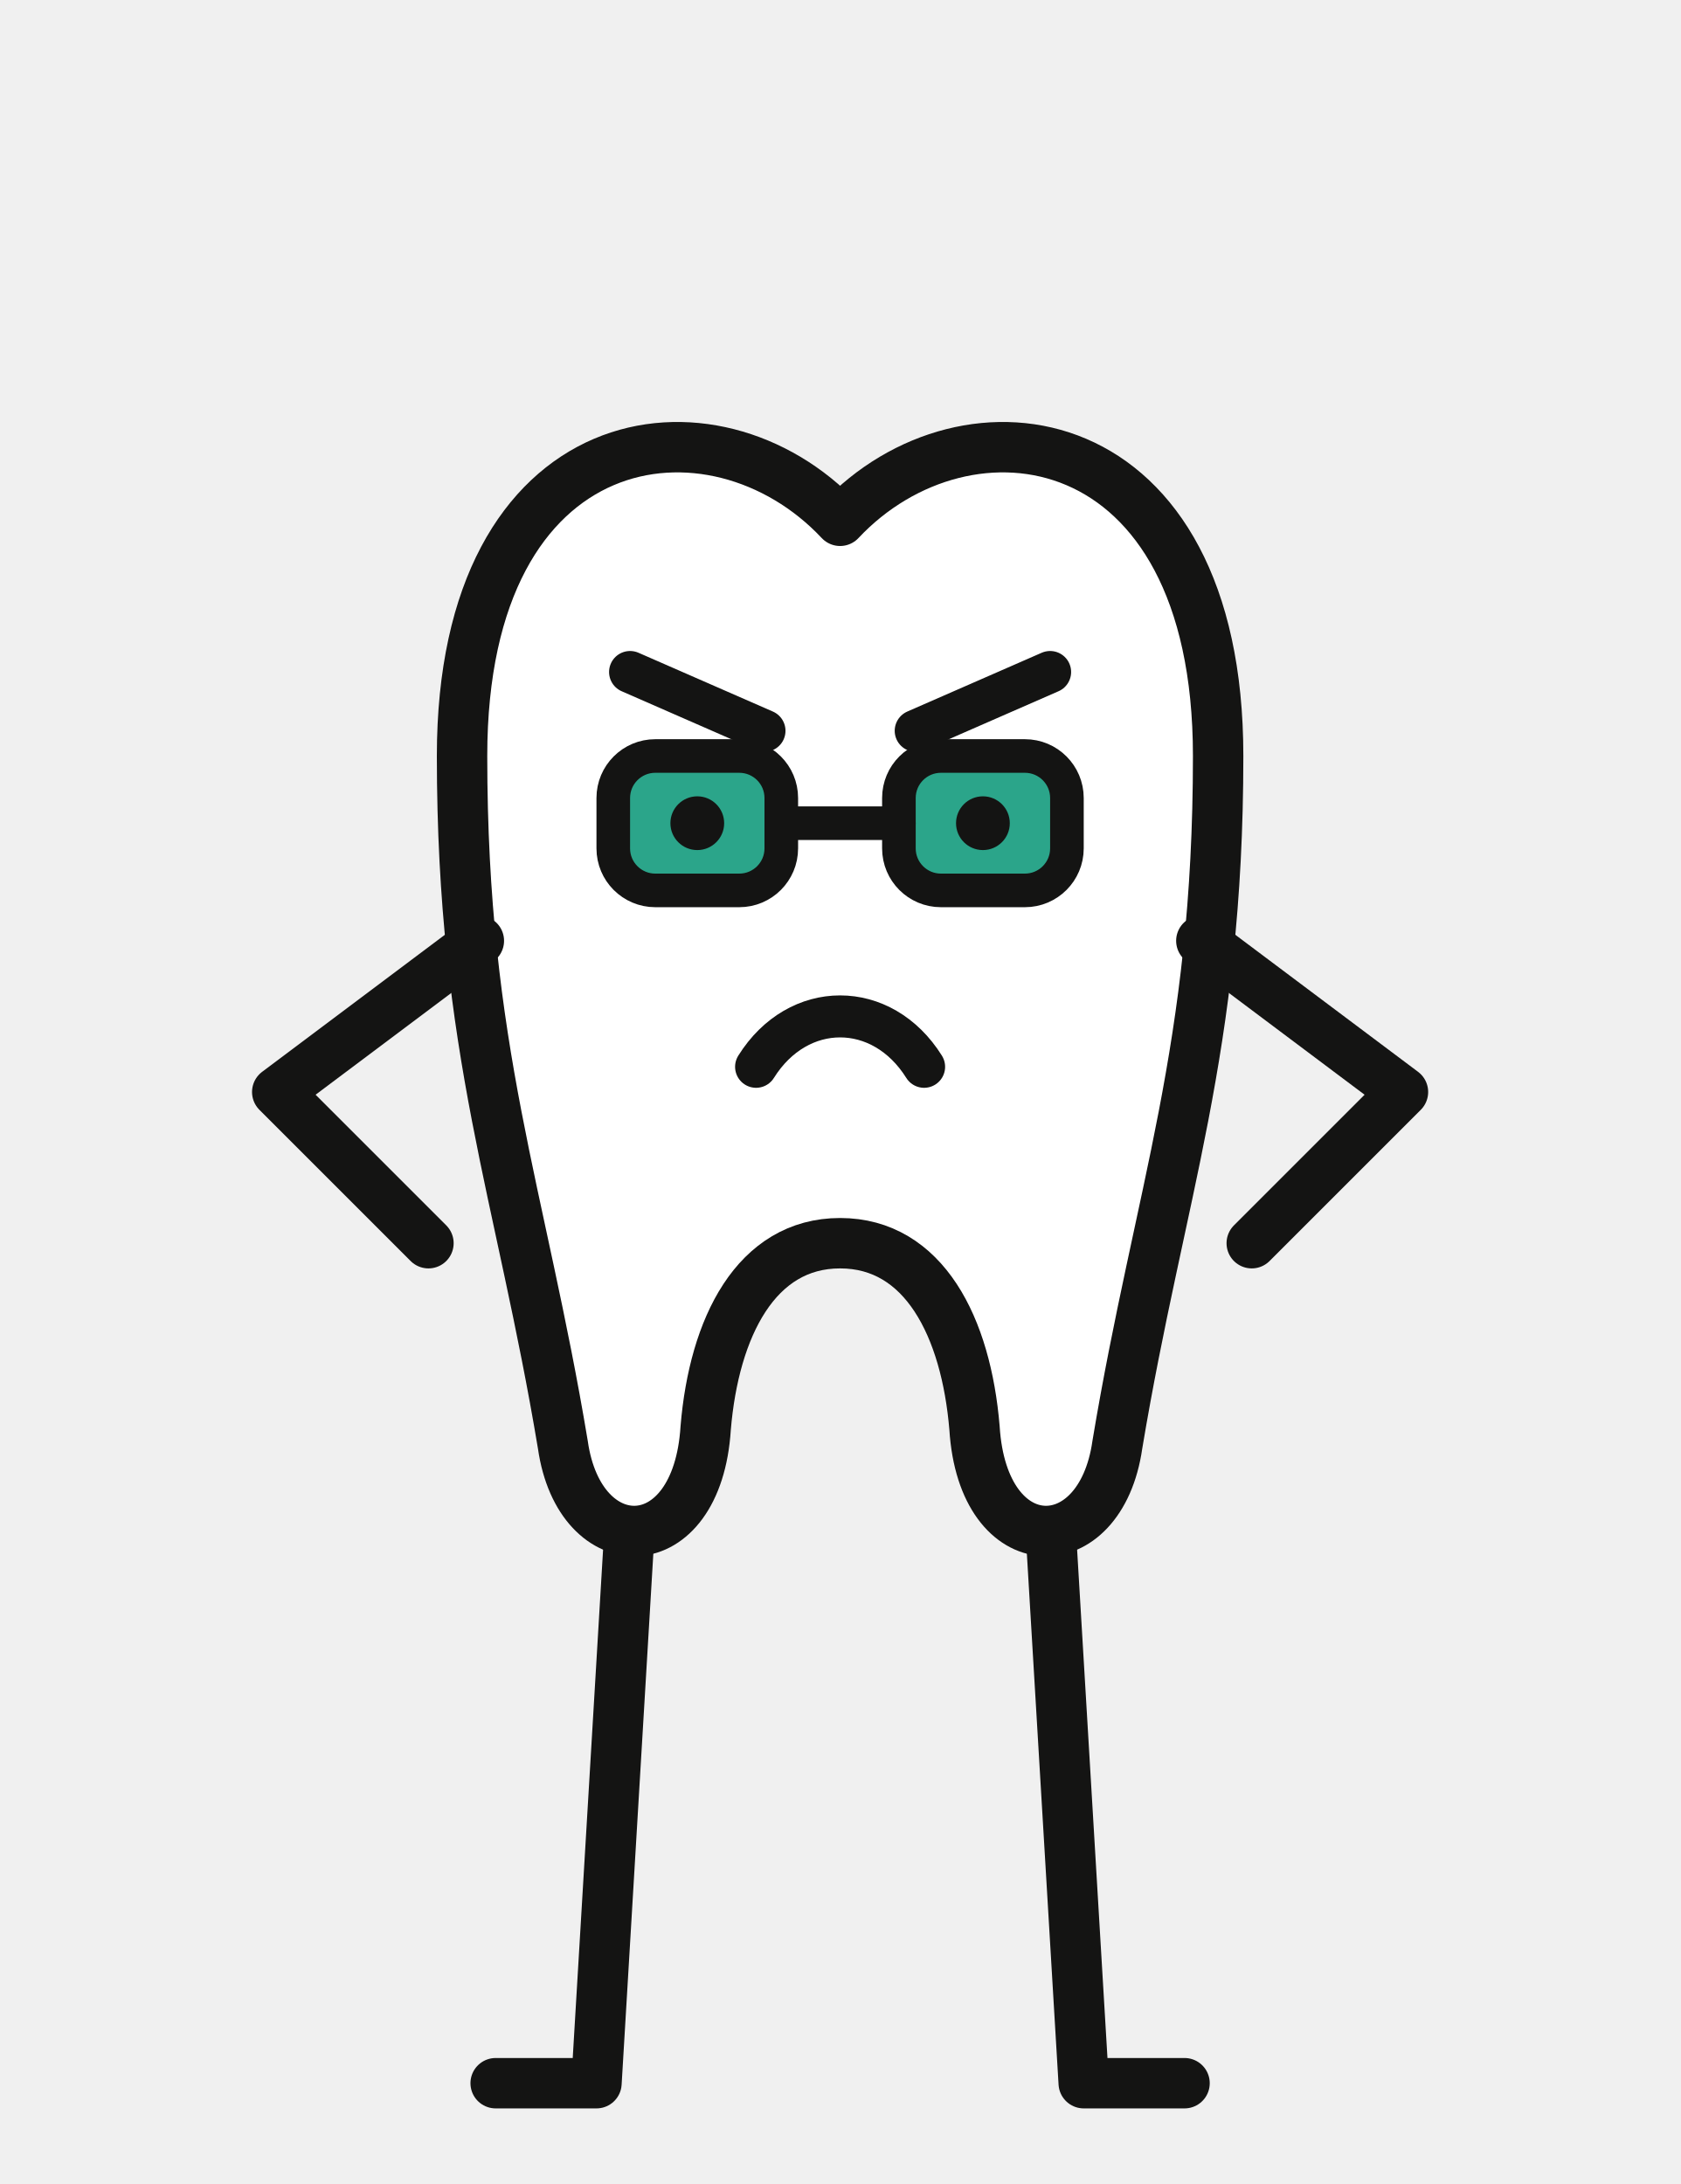
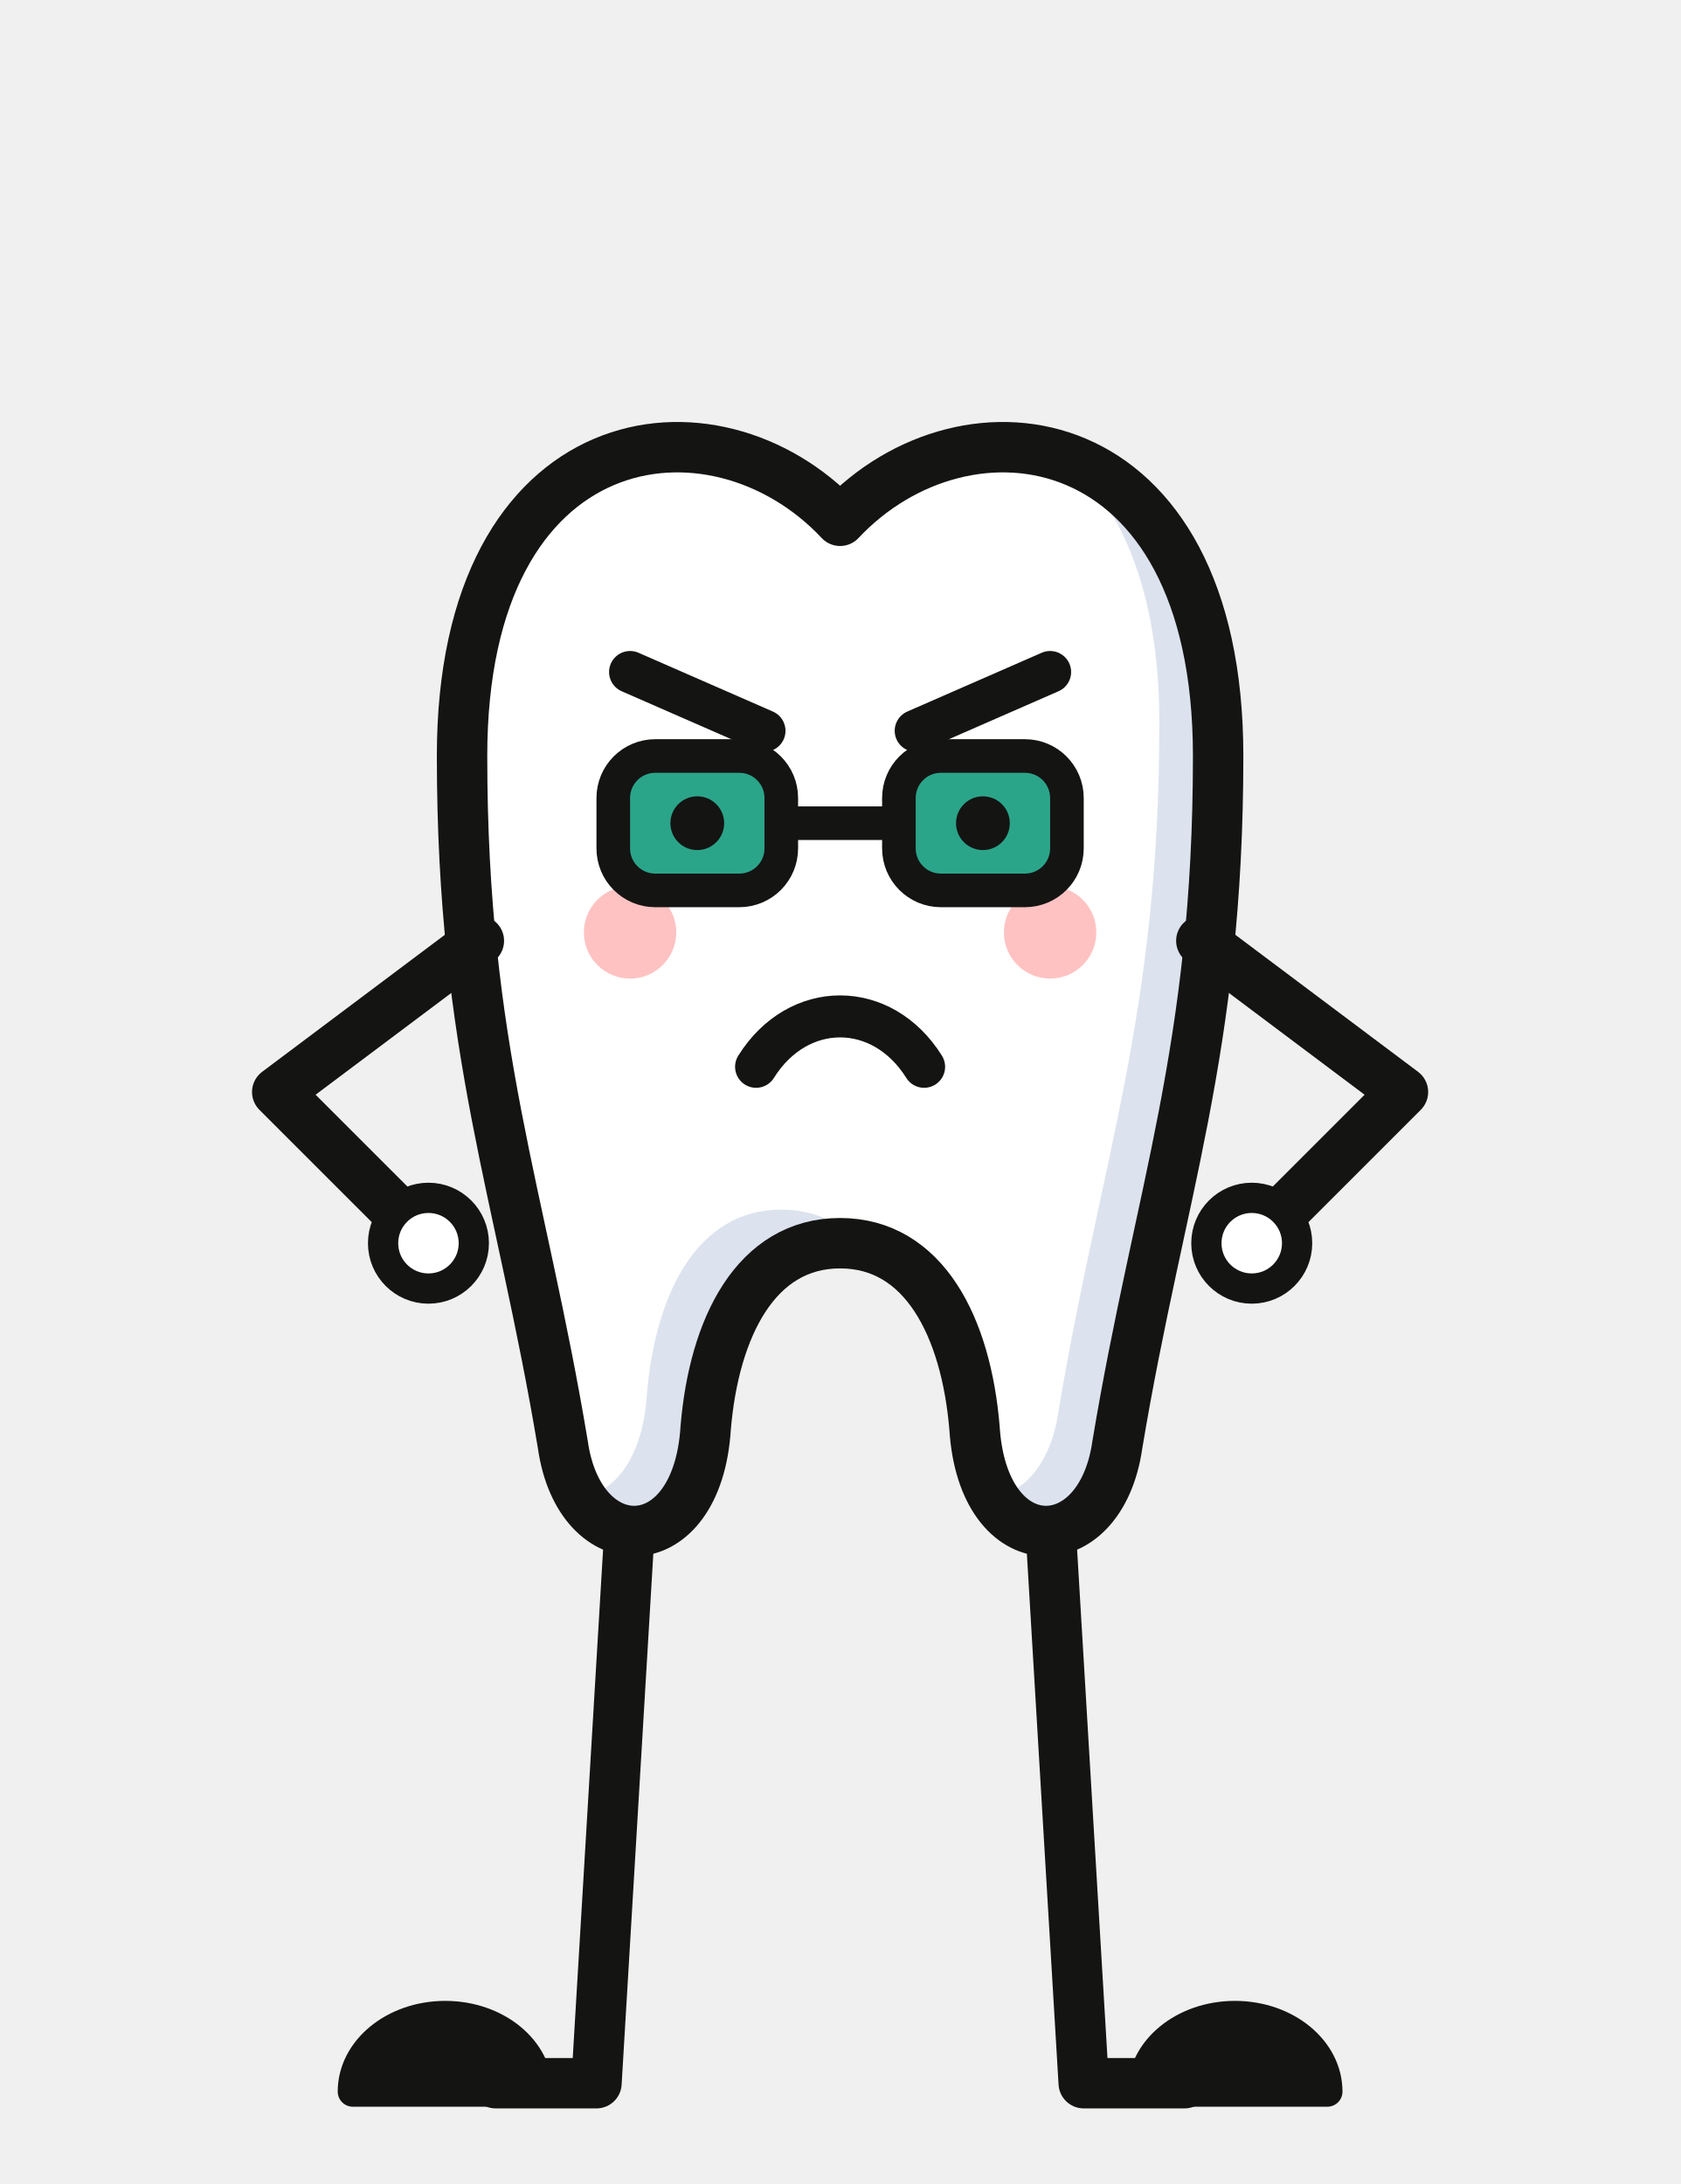
<svg xmlns="http://www.w3.org/2000/svg" viewBox="0 0 200 260" role="img" aria-label="La molaire">
  <g fill="none" stroke="#141413" stroke-width="6" stroke-linecap="round" stroke-linejoin="round">
-     <path d="M75 181 L71 248 L59 248" />
-     <path d="M125 181 L129 248 L141 248" />
-     <path d="M55 90 C55 50 85 46 100 62 C115 46 145 50 145 90 C145 125 138 142 133 172 C131 186 117 186 116 170 C115 158 110 148 100 148 C90 148 85 158 84 170 C83 186 69 186 67 172 C62 142 55 125 55 90 Z" fill="#FFFFFF" />
-     <path d="M57 112 L33 130 L51 148" />
-     <path d="M143 112 L167 130 L149 148" />
+     <defs>
+       <marker id="dc-main-10" markerUnits="userSpaceOnUse" markerWidth="60" markerHeight="40" refX="30" refY="20" viewBox="0 0 60 40" overflow="visible">
+         <circle cx="30" cy="20" r="5.4" fill="#FFFFFF" stroke="#141413" stroke-width="3.6" />
+       </marker>
+       <marker id="dc-pied-10G" markerUnits="userSpaceOnUse" markerWidth="60" markerHeight="40" refX="30" refY="20" viewBox="0 0 60 40" overflow="visible">
+         <path d="M13 21 A11 9 0 0 1 35 21 Z" fill="#141413" stroke="#141413" stroke-width="3.6" stroke-linejoin="round" />
+       </marker>
+       <marker id="dc-pied-10D" markerUnits="userSpaceOnUse" markerWidth="60" markerHeight="40" refX="30" refY="20" viewBox="0 0 60 40" overflow="visible">
+         <path d="M25 21 A11 9 0 0 1 47 21 Z" fill="#141413" stroke="#141413" stroke-width="3.6" stroke-linejoin="round" />
+       </marker>
+     </defs>
+     <path d="M75 181 L71 248 L59 248" marker-end="url(#dc-pied-10G)" />
+     <path d="M125 181 L129 248 L141 248" marker-end="url(#dc-pied-10D)" />
+     <defs>
+       <clipPath id="dc-corps-10">
+         <path d="M55 90 C55 50 85 46 100 62 C115 46 145 50 145 90 C145 125 138 142 133 172 C131 186 117 186 116 170 C115 158 110 148 100 148 C90 148 85 158 84 170 C83 186 69 186 67 172 C62 142 55 125 55 90 Z" transform="translate(7 4)" />
+       </clipPath>
+     </defs>
+     <path d="M55 90 C55 50 85 46 100 62 C115 46 145 50 145 90 C145 125 138 142 133 172 C131 186 117 186 116 170 C115 158 110 148 100 148 C90 148 85 158 84 170 C83 186 69 186 67 172 C62 142 55 125 55 90 Z" fill="#DCE3EE" stroke="none" />
+     <path d="M55 90 C55 50 85 46 100 62 C115 46 145 50 145 90 C145 125 138 142 133 172 C131 186 117 186 116 170 C115 158 110 148 100 148 C90 148 85 158 84 170 C83 186 69 186 67 172 C62 142 55 125 55 90 Z" fill="#FFFFFF" stroke="none" transform="translate(-7 -4)" clip-path="url(#dc-corps-10)" />
+     <path d="M55 90 C55 50 85 46 100 62 C115 46 145 50 145 90 C145 125 138 142 133 172 C131 186 117 186 116 170 C115 158 110 148 100 148 C90 148 85 158 84 170 C83 186 69 186 67 172 C62 142 55 125 55 90 Z" />
+     <path d="M57 112 L33 130 L51 148" marker-end="url(#dc-main-10)" />
+     <path d="M143 112 L167 130 L149 148" marker-end="url(#dc-main-10)" />
+     <circle cx="75" cy="111" r="5.5" fill="#FF9A9A" stroke="none" opacity="0.6" />
+     <circle cx="125" cy="111" r="5.5" fill="#FF9A9A" stroke="none" opacity="0.6" />
    <rect x="73" y="90" width="20" height="16" rx="5" fill="#2BA58A" stroke-width="4" />
    <rect x="107" y="90" width="20" height="16" rx="5" fill="#2BA58A" stroke-width="4" />
    <path d="M93 98 L107 98" stroke-width="4" />
    <g stroke-width="5">
      <path transform="translate(83 84) scale(1)" d="M-8 -4 L8 3" />
      <path transform="translate(117 84) scale(1)" d="M-8 3 L8 -4" />
      <g transform="translate(83 98) scale(1)">
        <circle r="3.2" fill="#141413" stroke="none" />
      </g>
      <g transform="translate(117 98) scale(1)">
        <circle r="3.2" fill="#141413" stroke="none" />
      </g>
      <path transform="translate(100 122) scale(1)" d="M-10 5 C-5 -3 5 -3 10 5" />
    </g>
  </g>
</svg>
